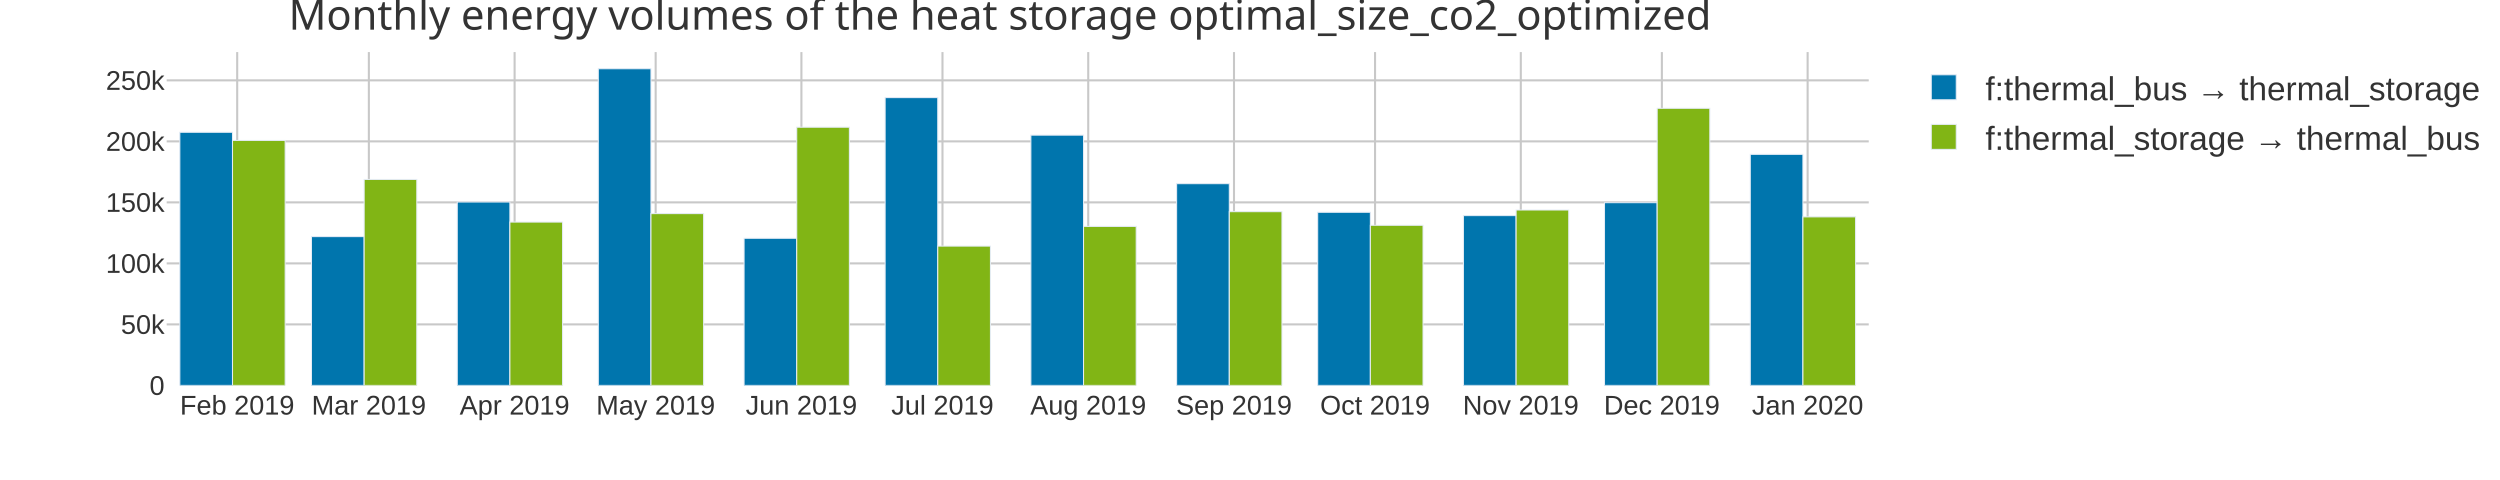
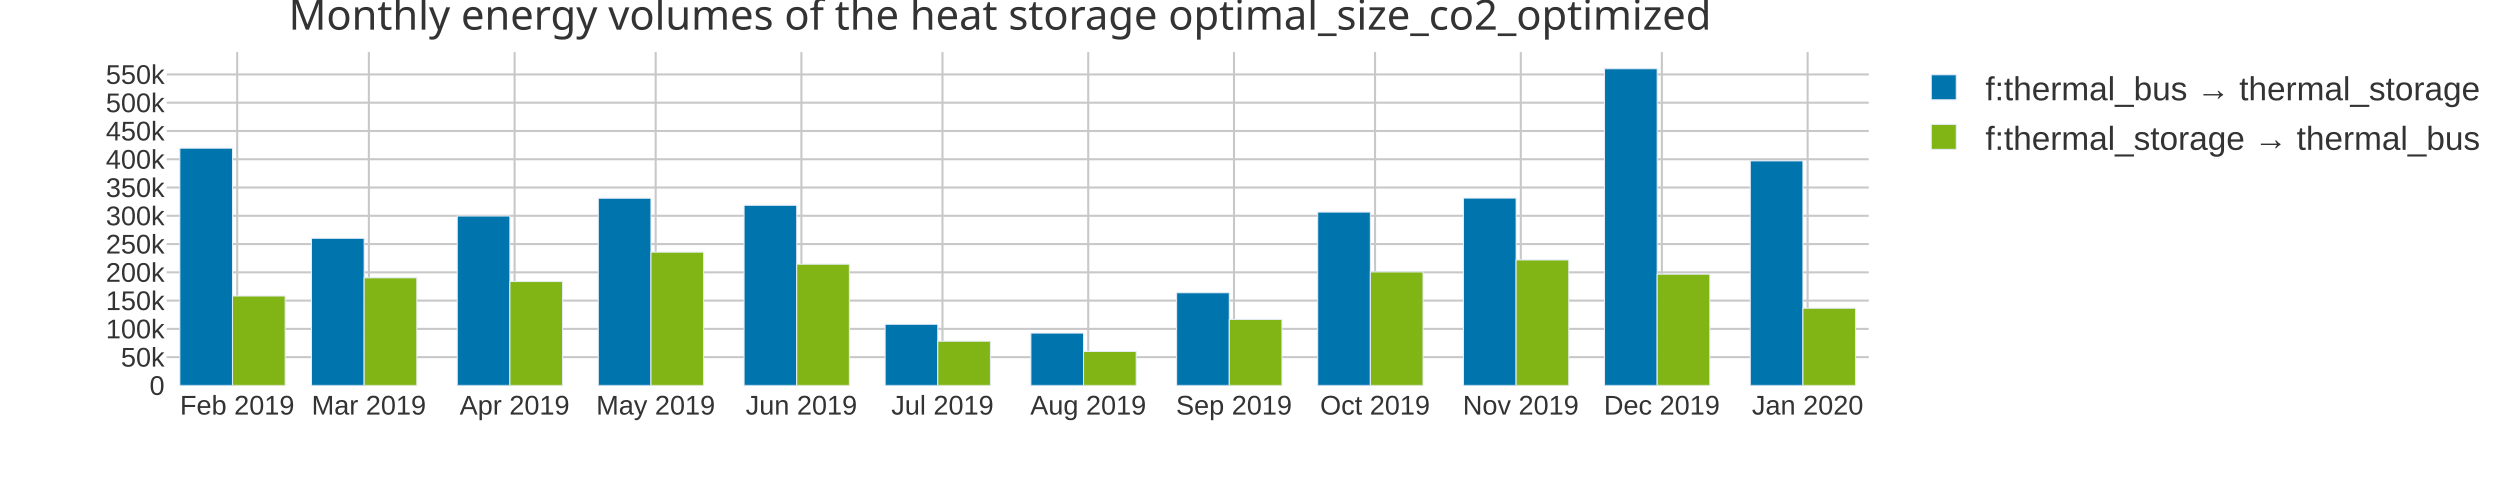
<svg xmlns="http://www.w3.org/2000/svg" class="main-svg" width="1200" height="230" style="" viewBox="0 0 1200 230">
  <rect x="0" y="0" width="1200" height="230" style="fill: rgb(255, 255, 255); fill-opacity: 1;" />
-   <defs id="defs-8566e6">
+   <defs id="defs-a9508b">
    <g class="clips">
-       <clipPath id="clip8566e6xyplot" class="plotclip">
+       <clipPath id="clipa9508bxyplot" class="plotclip">
        <rect width="817" height="160" />
      </clipPath>
-       <clipPath class="axesclip" id="clip8566e6x">
+       <clipPath class="axesclip" id="clipa9508bx">
        <rect x="80" y="0" width="817" height="230" />
      </clipPath>
-       <clipPath class="axesclip" id="clip8566e6y">
+       <clipPath class="axesclip" id="clipa9508by">
        <rect x="0" y="25" width="1200" height="160" />
      </clipPath>
-       <clipPath class="axesclip" id="clip8566e6xy">
+       <clipPath class="axesclip" id="clipa9508bxy">
        <rect x="80" y="25" width="817" height="160" />
      </clipPath>
    </g>
    <g class="gradients" />
    <g class="patterns" />
  </defs>
  <g class="bglayer" />
  <g class="layer-below">
    <g class="imagelayer" />
    <g class="shapelayer" />
  </g>
  <g class="cartesianlayer">
    <g class="subplot xy">
      <g class="layer-subplot">
        <g class="shapelayer" />
        <g class="imagelayer" />
      </g>
      <g class="minor-gridlayer">
        <g class="x" />
        <g class="y" />
      </g>
      <g class="gridlayer">
        <g class="x">
          <path class="xgrid crisp" transform="translate(113.85,0)" d="M0,25v160" style="stroke: rgb(200, 200, 200); stroke-opacity: 1; stroke-width: 1px;" />
          <path class="xgrid crisp" transform="translate(177.05,0)" d="M0,25v160" style="stroke: rgb(200, 200, 200); stroke-opacity: 1; stroke-width: 1px;" />
          <path class="xgrid crisp" transform="translate(247.01,0)" d="M0,25v160" style="stroke: rgb(200, 200, 200); stroke-opacity: 1; stroke-width: 1px;" />
          <path class="xgrid crisp" transform="translate(314.72,0)" d="M0,25v160" style="stroke: rgb(200, 200, 200); stroke-opacity: 1; stroke-width: 1px;" />
          <path class="xgrid crisp" transform="translate(384.68,0)" d="M0,25v160" style="stroke: rgb(200, 200, 200); stroke-opacity: 1; stroke-width: 1px;" />
          <path class="xgrid crisp" transform="translate(452.39,0)" d="M0,25v160" style="stroke: rgb(200, 200, 200); stroke-opacity: 1; stroke-width: 1px;" />
          <path class="xgrid crisp" transform="translate(522.35,0)" d="M0,25v160" style="stroke: rgb(200, 200, 200); stroke-opacity: 1; stroke-width: 1px;" />
          <path class="xgrid crisp" transform="translate(592.32,0)" d="M0,25v160" style="stroke: rgb(200, 200, 200); stroke-opacity: 1; stroke-width: 1px;" />
          <path class="xgrid crisp" transform="translate(660.02,0)" d="M0,25v160" style="stroke: rgb(200, 200, 200); stroke-opacity: 1; stroke-width: 1px;" />
          <path class="xgrid crisp" transform="translate(729.99,0)" d="M0,25v160" style="stroke: rgb(200, 200, 200); stroke-opacity: 1; stroke-width: 1px;" />
          <path class="xgrid crisp" transform="translate(797.7,0)" d="M0,25v160" style="stroke: rgb(200, 200, 200); stroke-opacity: 1; stroke-width: 1px;" />
          <path class="xgrid crisp" transform="translate(867.66,0)" d="M0,25v160" style="stroke: rgb(200, 200, 200); stroke-opacity: 1; stroke-width: 1px;" />
        </g>
        <g class="y">
-           <path class="ygrid crisp" transform="translate(0,155.71)" d="M80,0h817" style="stroke: rgb(200, 200, 200); stroke-opacity: 1; stroke-width: 1px;" />
-           <path class="ygrid crisp" transform="translate(0,126.43)" d="M80,0h817" style="stroke: rgb(200, 200, 200); stroke-opacity: 1; stroke-width: 1px;" />
-           <path class="ygrid crisp" transform="translate(0,97.14)" d="M80,0h817" style="stroke: rgb(200, 200, 200); stroke-opacity: 1; stroke-width: 1px;" />
-           <path class="ygrid crisp" transform="translate(0,67.86)" d="M80,0h817" style="stroke: rgb(200, 200, 200); stroke-opacity: 1; stroke-width: 1px;" />
-           <path class="ygrid crisp" transform="translate(0,38.57)" d="M80,0h817" style="stroke: rgb(200, 200, 200); stroke-opacity: 1; stroke-width: 1px;" />
+           <path class="ygrid crisp" transform="translate(0,171.43)" d="M80,0h817" style="stroke: rgb(200, 200, 200); stroke-opacity: 1; stroke-width: 1px;" />
+           <path class="ygrid crisp" transform="translate(0,157.86)" d="M80,0h817" style="stroke: rgb(200, 200, 200); stroke-opacity: 1; stroke-width: 1px;" />
+           <path class="ygrid crisp" transform="translate(0,144.29)" d="M80,0h817" style="stroke: rgb(200, 200, 200); stroke-opacity: 1; stroke-width: 1px;" />
+           <path class="ygrid crisp" transform="translate(0,130.72)" d="M80,0h817" style="stroke: rgb(200, 200, 200); stroke-opacity: 1; stroke-width: 1px;" />
+           <path class="ygrid crisp" transform="translate(0,117.15)" d="M80,0h817" style="stroke: rgb(200, 200, 200); stroke-opacity: 1; stroke-width: 1px;" />
+           <path class="ygrid crisp" transform="translate(0,103.58)" d="M80,0h817" style="stroke: rgb(200, 200, 200); stroke-opacity: 1; stroke-width: 1px;" />
+           <path class="ygrid crisp" transform="translate(0,90.01)" d="M80,0h817" style="stroke: rgb(200, 200, 200); stroke-opacity: 1; stroke-width: 1px;" />
+           <path class="ygrid crisp" transform="translate(0,76.44)" d="M80,0h817" style="stroke: rgb(200, 200, 200); stroke-opacity: 1; stroke-width: 1px;" />
+           <path class="ygrid crisp" transform="translate(0,62.87)" d="M80,0h817" style="stroke: rgb(200, 200, 200); stroke-opacity: 1; stroke-width: 1px;" />
+           <path class="ygrid crisp" transform="translate(0,49.3)" d="M80,0h817" style="stroke: rgb(200, 200, 200); stroke-opacity: 1; stroke-width: 1px;" />
+           <path class="ygrid crisp" transform="translate(0,35.73)" d="M80,0h817" style="stroke: rgb(200, 200, 200); stroke-opacity: 1; stroke-width: 1px;" />
        </g>
      </g>
      <g class="zerolinelayer">
        <path class="yzl zl crisp" transform="translate(0,185)" d="M80,0h817" style="stroke: rgb(255, 255, 255); stroke-opacity: 1; stroke-width: 2px;" />
      </g>
      <path class="xlines-below" />
      <path class="ylines-below" />
      <g class="overlines-below" />
      <g class="xaxislayer-below" />
      <g class="yaxislayer-below" />
      <g class="overaxes-below" />
-       <g class="plot" transform="translate(80,25)" clip-path="url(#clip8566e6xyplot)">
+       <g class="plot" transform="translate(80,25)" clip-path="url(#clipa9508bxyplot)">
        <g class="barlayer mlayer">
          <g class="trace bars" style="opacity: 1;">
            <g class="points">
              <g class="point">
-                 <path d="M6.32,160V38.48H31.6V160Z" style="vector-effect: none; opacity: 1; stroke-width: 0.5px; fill: rgb(0, 117, 173); fill-opacity: 1; stroke: rgb(229, 236, 246); stroke-opacity: 1;" />
-               </g>
-               <g class="point">
-                 <path d="M69.51,160V88.56H94.79V160Z" style="vector-effect: none; opacity: 1; stroke-width: 0.5px; fill: rgb(0, 117, 173); fill-opacity: 1; stroke: rgb(229, 236, 246); stroke-opacity: 1;" />
-               </g>
-               <g class="point">
-                 <path d="M139.48,160V71.98H164.75V160Z" style="vector-effect: none; opacity: 1; stroke-width: 0.5px; fill: rgb(0, 117, 173); fill-opacity: 1; stroke: rgb(229, 236, 246); stroke-opacity: 1;" />
-               </g>
-               <g class="point">
-                 <path d="M207.18,160V8H232.46V160Z" style="vector-effect: none; opacity: 1; stroke-width: 0.5px; fill: rgb(0, 117, 173); fill-opacity: 1; stroke: rgb(229, 236, 246); stroke-opacity: 1;" />
-               </g>
-               <g class="point">
-                 <path d="M277.15,160V89.38H302.43V160Z" style="vector-effect: none; opacity: 1; stroke-width: 0.5px; fill: rgb(0, 117, 173); fill-opacity: 1; stroke: rgb(229, 236, 246); stroke-opacity: 1;" />
-               </g>
-               <g class="point">
-                 <path d="M344.86,160V21.85H370.13V160Z" style="vector-effect: none; opacity: 1; stroke-width: 0.5px; fill: rgb(0, 117, 173); fill-opacity: 1; stroke: rgb(229, 236, 246); stroke-opacity: 1;" />
-               </g>
-               <g class="point">
-                 <path d="M414.82,160V39.87H440.1V160Z" style="vector-effect: none; opacity: 1; stroke-width: 0.5px; fill: rgb(0, 117, 173); fill-opacity: 1; stroke: rgb(229, 236, 246); stroke-opacity: 1;" />
-               </g>
-               <g class="point">
-                 <path d="M484.78,160V63.16H510.06V160Z" style="vector-effect: none; opacity: 1; stroke-width: 0.5px; fill: rgb(0, 117, 173); fill-opacity: 1; stroke: rgb(229, 236, 246); stroke-opacity: 1;" />
-               </g>
-               <g class="point">
-                 <path d="M552.49,160V76.89H577.77V160Z" style="vector-effect: none; opacity: 1; stroke-width: 0.5px; fill: rgb(0, 117, 173); fill-opacity: 1; stroke: rgb(229, 236, 246); stroke-opacity: 1;" />
-               </g>
-               <g class="point">
-                 <path d="M622.45,160V78.5H647.73V160Z" style="vector-effect: none; opacity: 1; stroke-width: 0.5px; fill: rgb(0, 117, 173); fill-opacity: 1; stroke: rgb(229, 236, 246); stroke-opacity: 1;" />
-               </g>
-               <g class="point">
-                 <path d="M690.16,160V72.29H715.44V160Z" style="vector-effect: none; opacity: 1; stroke-width: 0.5px; fill: rgb(0, 117, 173); fill-opacity: 1; stroke: rgb(229, 236, 246); stroke-opacity: 1;" />
-               </g>
-               <g class="point">
-                 <path d="M760.13,160V49.08H785.4V160Z" style="vector-effect: none; opacity: 1; stroke-width: 0.5px; fill: rgb(0, 117, 173); fill-opacity: 1; stroke: rgb(229, 236, 246); stroke-opacity: 1;" />
+                 <path d="M6.32,160V46.12H31.6V160Z" style="vector-effect: none; opacity: 1; stroke-width: 0.5px; fill: rgb(0, 117, 173); fill-opacity: 1; stroke: rgb(229, 236, 246); stroke-opacity: 1;" />
+               </g>
+               <g class="point">
+                 <path d="M69.51,160V89.38H94.79V160Z" style="vector-effect: none; opacity: 1; stroke-width: 0.5px; fill: rgb(0, 117, 173); fill-opacity: 1; stroke: rgb(229, 236, 246); stroke-opacity: 1;" />
+               </g>
+               <g class="point">
+                 <path d="M139.48,160V78.68H164.75V160Z" style="vector-effect: none; opacity: 1; stroke-width: 0.5px; fill: rgb(0, 117, 173); fill-opacity: 1; stroke: rgb(229, 236, 246); stroke-opacity: 1;" />
+               </g>
+               <g class="point">
+                 <path d="M207.18,160V70.14H232.46V160Z" style="vector-effect: none; opacity: 1; stroke-width: 0.5px; fill: rgb(0, 117, 173); fill-opacity: 1; stroke: rgb(229, 236, 246); stroke-opacity: 1;" />
+               </g>
+               <g class="point">
+                 <path d="M277.15,160V73.53H302.43V160Z" style="vector-effect: none; opacity: 1; stroke-width: 0.5px; fill: rgb(0, 117, 173); fill-opacity: 1; stroke: rgb(229, 236, 246); stroke-opacity: 1;" />
+               </g>
+               <g class="point">
+                 <path d="M344.86,160V130.66H370.13V160Z" style="vector-effect: none; opacity: 1; stroke-width: 0.5px; fill: rgb(0, 117, 173); fill-opacity: 1; stroke: rgb(229, 236, 246); stroke-opacity: 1;" />
+               </g>
+               <g class="point">
+                 <path d="M414.82,160V134.87H440.1V160Z" style="vector-effect: none; opacity: 1; stroke-width: 0.5px; fill: rgb(0, 117, 173); fill-opacity: 1; stroke: rgb(229, 236, 246); stroke-opacity: 1;" />
+               </g>
+               <g class="point">
+                 <path d="M484.78,160V115.53H510.06V160Z" style="vector-effect: none; opacity: 1; stroke-width: 0.5px; fill: rgb(0, 117, 173); fill-opacity: 1; stroke: rgb(229, 236, 246); stroke-opacity: 1;" />
+               </g>
+               <g class="point">
+                 <path d="M552.49,160V76.79H577.77V160Z" style="vector-effect: none; opacity: 1; stroke-width: 0.5px; fill: rgb(0, 117, 173); fill-opacity: 1; stroke: rgb(229, 236, 246); stroke-opacity: 1;" />
+               </g>
+               <g class="point">
+                 <path d="M622.45,160V70.08H647.73V160Z" style="vector-effect: none; opacity: 1; stroke-width: 0.5px; fill: rgb(0, 117, 173); fill-opacity: 1; stroke: rgb(229, 236, 246); stroke-opacity: 1;" />
+               </g>
+               <g class="point">
+                 <path d="M690.16,160V8H715.44V160Z" style="vector-effect: none; opacity: 1; stroke-width: 0.5px; fill: rgb(0, 117, 173); fill-opacity: 1; stroke: rgb(229, 236, 246); stroke-opacity: 1;" />
+               </g>
+               <g class="point">
+                 <path d="M760.13,160V52.21H785.4V160Z" style="vector-effect: none; opacity: 1; stroke-width: 0.5px; fill: rgb(0, 117, 173); fill-opacity: 1; stroke: rgb(229, 236, 246); stroke-opacity: 1;" />
              </g>
            </g>
          </g>
          <g class="trace bars" style="opacity: 1;">
            <g class="points">
              <g class="point">
-                 <path d="M31.6,160V42.41H56.87V160Z" style="vector-effect: none; opacity: 1; stroke-width: 0.5px; fill: rgb(129, 181, 21); fill-opacity: 1; stroke: rgb(229, 236, 246); stroke-opacity: 1;" />
-               </g>
-               <g class="point">
-                 <path d="M94.79,160V61.13H120.07V160Z" style="vector-effect: none; opacity: 1; stroke-width: 0.5px; fill: rgb(129, 181, 21); fill-opacity: 1; stroke: rgb(229, 236, 246); stroke-opacity: 1;" />
-               </g>
-               <g class="point">
-                 <path d="M164.75,160V81.6H190.03V160Z" style="vector-effect: none; opacity: 1; stroke-width: 0.5px; fill: rgb(129, 181, 21); fill-opacity: 1; stroke: rgb(229, 236, 246); stroke-opacity: 1;" />
-               </g>
-               <g class="point">
-                 <path d="M232.46,160V77.53H257.74V160Z" style="vector-effect: none; opacity: 1; stroke-width: 0.5px; fill: rgb(129, 181, 21); fill-opacity: 1; stroke: rgb(229, 236, 246); stroke-opacity: 1;" />
-               </g>
-               <g class="point">
-                 <path d="M302.43,160V36.06H327.7V160Z" style="vector-effect: none; opacity: 1; stroke-width: 0.5px; fill: rgb(129, 181, 21); fill-opacity: 1; stroke: rgb(229, 236, 246); stroke-opacity: 1;" />
-               </g>
-               <g class="point">
-                 <path d="M370.13,160V93.13H395.41V160Z" style="vector-effect: none; opacity: 1; stroke-width: 0.5px; fill: rgb(129, 181, 21); fill-opacity: 1; stroke: rgb(229, 236, 246); stroke-opacity: 1;" />
-               </g>
-               <g class="point">
-                 <path d="M440.1,160V83.68H465.37V160Z" style="vector-effect: none; opacity: 1; stroke-width: 0.5px; fill: rgb(129, 181, 21); fill-opacity: 1; stroke: rgb(229, 236, 246); stroke-opacity: 1;" />
-               </g>
-               <g class="point">
-                 <path d="M510.06,160V76.6H535.34V160Z" style="vector-effect: none; opacity: 1; stroke-width: 0.5px; fill: rgb(129, 181, 21); fill-opacity: 1; stroke: rgb(229, 236, 246); stroke-opacity: 1;" />
-               </g>
-               <g class="point">
-                 <path d="M577.77,160V83.14H603.05V160Z" style="vector-effect: none; opacity: 1; stroke-width: 0.5px; fill: rgb(129, 181, 21); fill-opacity: 1; stroke: rgb(229, 236, 246); stroke-opacity: 1;" />
-               </g>
-               <g class="point">
-                 <path d="M647.73,160V75.81H673.01V160Z" style="vector-effect: none; opacity: 1; stroke-width: 0.5px; fill: rgb(129, 181, 21); fill-opacity: 1; stroke: rgb(229, 236, 246); stroke-opacity: 1;" />
-               </g>
-               <g class="point">
-                 <path d="M715.44,160V26.98H740.72V160Z" style="vector-effect: none; opacity: 1; stroke-width: 0.5px; fill: rgb(129, 181, 21); fill-opacity: 1; stroke: rgb(229, 236, 246); stroke-opacity: 1;" />
-               </g>
-               <g class="point">
-                 <path d="M785.4,160V79.1H810.68V160Z" style="vector-effect: none; opacity: 1; stroke-width: 0.5px; fill: rgb(129, 181, 21); fill-opacity: 1; stroke: rgb(229, 236, 246); stroke-opacity: 1;" />
+                 <path d="M31.6,160V117.08H56.87V160Z" style="vector-effect: none; opacity: 1; stroke-width: 0.5px; fill: rgb(129, 181, 21); fill-opacity: 1; stroke: rgb(229, 236, 246); stroke-opacity: 1;" />
+               </g>
+               <g class="point">
+                 <path d="M94.79,160V108.35H120.07V160Z" style="vector-effect: none; opacity: 1; stroke-width: 0.5px; fill: rgb(129, 181, 21); fill-opacity: 1; stroke: rgb(229, 236, 246); stroke-opacity: 1;" />
+               </g>
+               <g class="point">
+                 <path d="M164.75,160V110.15H190.03V160Z" style="vector-effect: none; opacity: 1; stroke-width: 0.5px; fill: rgb(129, 181, 21); fill-opacity: 1; stroke: rgb(229, 236, 246); stroke-opacity: 1;" />
+               </g>
+               <g class="point">
+                 <path d="M232.46,160V96.02H257.74V160Z" style="vector-effect: none; opacity: 1; stroke-width: 0.5px; fill: rgb(129, 181, 21); fill-opacity: 1; stroke: rgb(229, 236, 246); stroke-opacity: 1;" />
+               </g>
+               <g class="point">
+                 <path d="M302.43,160V101.81H327.7V160Z" style="vector-effect: none; opacity: 1; stroke-width: 0.5px; fill: rgb(129, 181, 21); fill-opacity: 1; stroke: rgb(229, 236, 246); stroke-opacity: 1;" />
+               </g>
+               <g class="point">
+                 <path d="M370.13,160V138.79H395.41V160Z" style="vector-effect: none; opacity: 1; stroke-width: 0.5px; fill: rgb(129, 181, 21); fill-opacity: 1; stroke: rgb(229, 236, 246); stroke-opacity: 1;" />
+               </g>
+               <g class="point">
+                 <path d="M440.1,160V143.7H465.37V160Z" style="vector-effect: none; opacity: 1; stroke-width: 0.5px; fill: rgb(129, 181, 21); fill-opacity: 1; stroke: rgb(229, 236, 246); stroke-opacity: 1;" />
+               </g>
+               <g class="point">
+                 <path d="M510.06,160V128.31H535.34V160Z" style="vector-effect: none; opacity: 1; stroke-width: 0.5px; fill: rgb(129, 181, 21); fill-opacity: 1; stroke: rgb(229, 236, 246); stroke-opacity: 1;" />
+               </g>
+               <g class="point">
+                 <path d="M577.77,160V105.53H603.05V160Z" style="vector-effect: none; opacity: 1; stroke-width: 0.5px; fill: rgb(129, 181, 21); fill-opacity: 1; stroke: rgb(229, 236, 246); stroke-opacity: 1;" />
+               </g>
+               <g class="point">
+                 <path d="M647.73,160V99.77H673.01V160Z" style="vector-effect: none; opacity: 1; stroke-width: 0.5px; fill: rgb(129, 181, 21); fill-opacity: 1; stroke: rgb(229, 236, 246); stroke-opacity: 1;" />
+               </g>
+               <g class="point">
+                 <path d="M715.44,160V106.6H740.72V160Z" style="vector-effect: none; opacity: 1; stroke-width: 0.5px; fill: rgb(129, 181, 21); fill-opacity: 1; stroke: rgb(229, 236, 246); stroke-opacity: 1;" />
+               </g>
+               <g class="point">
+                 <path d="M785.4,160V122.93H810.68V160Z" style="vector-effect: none; opacity: 1; stroke-width: 0.5px; fill: rgb(129, 181, 21); fill-opacity: 1; stroke: rgb(229, 236, 246); stroke-opacity: 1;" />
              </g>
            </g>
          </g>
        </g>
      </g>
      <g class="overplot" />
      <path class="xlines-above crisp" d="M0,0" style="fill: none;" />
      <path class="ylines-above crisp" d="M0,0" style="fill: none;" />
      <g class="overlines-above" />
      <g class="xaxislayer-above">
        <g class="xtick">
          <text text-anchor="middle" x="0" y="199" transform="translate(113.85,0)" style="font-family: Arial; font-size: 13px; fill: rgb(51, 51, 51); fill-opacity: 1; white-space: pre; opacity: 1;">Feb 2019</text>
        </g>
        <g class="xtick">
          <text text-anchor="middle" x="0" y="199" style="font-family: Arial; font-size: 13px; fill: rgb(51, 51, 51); fill-opacity: 1; white-space: pre; opacity: 1;" transform="translate(177.05,0)">Mar 2019</text>
        </g>
        <g class="xtick">
          <text text-anchor="middle" x="0" y="199" style="font-family: Arial; font-size: 13px; fill: rgb(51, 51, 51); fill-opacity: 1; white-space: pre; opacity: 1;" transform="translate(247.01,0)">Apr 2019</text>
        </g>
        <g class="xtick">
          <text text-anchor="middle" x="0" y="199" style="font-family: Arial; font-size: 13px; fill: rgb(51, 51, 51); fill-opacity: 1; white-space: pre; opacity: 1;" transform="translate(314.72,0)">May 2019</text>
        </g>
        <g class="xtick">
          <text text-anchor="middle" x="0" y="199" style="font-family: Arial; font-size: 13px; fill: rgb(51, 51, 51); fill-opacity: 1; white-space: pre; opacity: 1;" transform="translate(384.68,0)">Jun 2019</text>
        </g>
        <g class="xtick">
          <text text-anchor="middle" x="0" y="199" style="font-family: Arial; font-size: 13px; fill: rgb(51, 51, 51); fill-opacity: 1; white-space: pre; opacity: 1;" transform="translate(452.39,0)">Jul 2019</text>
        </g>
        <g class="xtick">
          <text text-anchor="middle" x="0" y="199" style="font-family: Arial; font-size: 13px; fill: rgb(51, 51, 51); fill-opacity: 1; white-space: pre; opacity: 1;" transform="translate(522.35,0)">Aug 2019</text>
        </g>
        <g class="xtick">
          <text text-anchor="middle" x="0" y="199" style="font-family: Arial; font-size: 13px; fill: rgb(51, 51, 51); fill-opacity: 1; white-space: pre; opacity: 1;" transform="translate(592.32,0)">Sep 2019</text>
        </g>
        <g class="xtick">
          <text text-anchor="middle" x="0" y="199" style="font-family: Arial; font-size: 13px; fill: rgb(51, 51, 51); fill-opacity: 1; white-space: pre; opacity: 1;" transform="translate(660.02,0)">Oct 2019</text>
        </g>
        <g class="xtick">
          <text text-anchor="middle" x="0" y="199" style="font-family: Arial; font-size: 13px; fill: rgb(51, 51, 51); fill-opacity: 1; white-space: pre; opacity: 1;" transform="translate(729.99,0)">Nov 2019</text>
        </g>
        <g class="xtick">
          <text text-anchor="middle" x="0" y="199" style="font-family: Arial; font-size: 13px; fill: rgb(51, 51, 51); fill-opacity: 1; white-space: pre; opacity: 1;" transform="translate(797.7,0)">Dec 2019</text>
        </g>
        <g class="xtick">
          <text text-anchor="middle" x="0" y="199" style="font-family: Arial; font-size: 13px; fill: rgb(51, 51, 51); fill-opacity: 1; white-space: pre; opacity: 1;" transform="translate(867.66,0)">Jan 2020</text>
        </g>
      </g>
      <g class="yaxislayer-above">
        <g class="ytick">
          <text text-anchor="end" x="79" y="4.55" transform="translate(0,185)" style="font-family: Arial; font-size: 13px; fill: rgb(51, 51, 51); fill-opacity: 1; white-space: pre; opacity: 1;">0</text>
        </g>
        <g class="ytick">
-           <text text-anchor="end" x="79" y="4.55" style="font-family: Arial; font-size: 13px; fill: rgb(51, 51, 51); fill-opacity: 1; white-space: pre; opacity: 1;" transform="translate(0,155.71)">50k</text>
-         </g>
-         <g class="ytick">
-           <text text-anchor="end" x="79" y="4.55" style="font-family: Arial; font-size: 13px; fill: rgb(51, 51, 51); fill-opacity: 1; white-space: pre; opacity: 1;" transform="translate(0,126.43)">100k</text>
-         </g>
-         <g class="ytick">
-           <text text-anchor="end" x="79" y="4.55" style="font-family: Arial; font-size: 13px; fill: rgb(51, 51, 51); fill-opacity: 1; white-space: pre; opacity: 1;" transform="translate(0,97.14)">150k</text>
-         </g>
-         <g class="ytick">
-           <text text-anchor="end" x="79" y="4.55" style="font-family: Arial; font-size: 13px; fill: rgb(51, 51, 51); fill-opacity: 1; white-space: pre; opacity: 1;" transform="translate(0,67.86)">200k</text>
-         </g>
-         <g class="ytick">
-           <text text-anchor="end" x="79" y="4.55" style="font-family: Arial; font-size: 13px; fill: rgb(51, 51, 51); fill-opacity: 1; white-space: pre; opacity: 1;" transform="translate(0,38.57)">250k</text>
+           <text text-anchor="end" x="79" y="4.55" style="font-family: Arial; font-size: 13px; fill: rgb(51, 51, 51); fill-opacity: 1; white-space: pre; opacity: 1;" transform="translate(0,171.43)">50k</text>
+         </g>
+         <g class="ytick">
+           <text text-anchor="end" x="79" y="4.55" style="font-family: Arial; font-size: 13px; fill: rgb(51, 51, 51); fill-opacity: 1; white-space: pre; opacity: 1;" transform="translate(0,157.86)">100k</text>
+         </g>
+         <g class="ytick">
+           <text text-anchor="end" x="79" y="4.55" style="font-family: Arial; font-size: 13px; fill: rgb(51, 51, 51); fill-opacity: 1; white-space: pre; opacity: 1;" transform="translate(0,144.29)">150k</text>
+         </g>
+         <g class="ytick">
+           <text text-anchor="end" x="79" y="4.55" style="font-family: Arial; font-size: 13px; fill: rgb(51, 51, 51); fill-opacity: 1; white-space: pre; opacity: 1;" transform="translate(0,130.72)">200k</text>
+         </g>
+         <g class="ytick">
+           <text text-anchor="end" x="79" y="4.55" style="font-family: Arial; font-size: 13px; fill: rgb(51, 51, 51); fill-opacity: 1; white-space: pre; opacity: 1;" transform="translate(0,117.15)">250k</text>
+         </g>
+         <g class="ytick">
+           <text text-anchor="end" x="79" y="4.55" style="font-family: Arial; font-size: 13px; fill: rgb(51, 51, 51); fill-opacity: 1; white-space: pre; opacity: 1;" transform="translate(0,103.58)">300k</text>
+         </g>
+         <g class="ytick">
+           <text text-anchor="end" x="79" y="4.55" style="font-family: Arial; font-size: 13px; fill: rgb(51, 51, 51); fill-opacity: 1; white-space: pre; opacity: 1;" transform="translate(0,90.01)">350k</text>
+         </g>
+         <g class="ytick">
+           <text text-anchor="end" x="79" y="4.55" style="font-family: Arial; font-size: 13px; fill: rgb(51, 51, 51); fill-opacity: 1; white-space: pre; opacity: 1;" transform="translate(0,76.44)">400k</text>
+         </g>
+         <g class="ytick">
+           <text text-anchor="end" x="79" y="4.55" style="font-family: Arial; font-size: 13px; fill: rgb(51, 51, 51); fill-opacity: 1; white-space: pre; opacity: 1;" transform="translate(0,62.87)">450k</text>
+         </g>
+         <g class="ytick">
+           <text text-anchor="end" x="79" y="4.55" style="font-family: Arial; font-size: 13px; fill: rgb(51, 51, 51); fill-opacity: 1; white-space: pre; opacity: 1;" transform="translate(0,49.3)">500k</text>
+         </g>
+         <g class="ytick">
+           <text text-anchor="end" x="79" y="4.55" style="font-family: Arial; font-size: 13px; fill: rgb(51, 51, 51); fill-opacity: 1; white-space: pre; opacity: 1;" transform="translate(0,35.73)">550k</text>
        </g>
      </g>
      <g class="overaxes-above" />
    </g>
  </g>
  <g class="polarlayer" />
  <g class="smithlayer" />
  <g class="ternarylayer" />
  <g class="geolayer" />
  <g class="funnelarealayer" />
  <g class="pielayer" />
  <g class="iciclelayer" />
  <g class="treemaplayer" />
  <g class="sunburstlayer" />
  <g class="glimages" />
-   <defs id="topdefs-8566e6">
+   <defs id="topdefs-a9508b">
    <g class="clips" />
-     <clipPath id="legend8566e6">
+     <clipPath id="legenda9508b">
      <rect width="287" height="58" x="0" y="0" />
    </clipPath>
  </defs>
  <g class="layer-above">
    <g class="imagelayer" />
    <g class="shapelayer" />
  </g>
  <g class="infolayer">
    <g class="legend" pointer-events="all" transform="translate(913,25)">
      <rect class="bg" shape-rendering="crispEdges" width="287" height="58" x="0" y="0" style="stroke: rgb(68, 68, 68); stroke-opacity: 1; fill: rgb(255, 255, 255); fill-opacity: 1; stroke-width: 0px;" />
-       <g class="scrollbox" transform="" clip-path="url(#legend8566e6)">
+       <g class="scrollbox" transform="" clip-path="url(#legenda9508b)">
        <g class="groups">
          <g class="traces" transform="translate(0,16.9)" style="opacity: 1;">
            <text class="legendtext" text-anchor="start" x="40" y="6.24" style="font-family: Arial; font-size: 16px; fill: rgb(51, 51, 51); fill-opacity: 1; white-space: pre;">f:thermal_bus →  thermal_storage</text>
            <g class="layers" style="opacity: 1;">
              <g class="legendfill" />
              <g class="legendlines" />
              <g class="legendsymbols">
                <g class="legendpoints">
                  <path class="legendundefined" d="M6,6H-6V-6H6Z" transform="translate(20,0)" style="stroke-width: 0.5px; fill: rgb(0, 117, 173); fill-opacity: 1; stroke: rgb(229, 236, 246); stroke-opacity: 1;" />
                </g>
              </g>
            </g>
            <rect class="legendtoggle" x="0" y="-11.9" width="282" height="23.8" style="fill: rgb(0, 0, 0); fill-opacity: 0;" />
          </g>
          <g class="traces" transform="translate(0,40.7)" style="opacity: 1;">
            <text class="legendtext" text-anchor="start" x="40" y="6.24" style="font-family: Arial; font-size: 16px; fill: rgb(51, 51, 51); fill-opacity: 1; white-space: pre;">f:thermal_storage →  thermal_bus</text>
            <g class="layers" style="opacity: 1;">
              <g class="legendfill" />
              <g class="legendlines" />
              <g class="legendsymbols">
                <g class="legendpoints">
                  <path class="legendundefined" d="M6,6H-6V-6H6Z" transform="translate(20,0)" style="stroke-width: 0.5px; fill: rgb(129, 181, 21); fill-opacity: 1; stroke: rgb(229, 236, 246); stroke-opacity: 1;" />
                </g>
              </g>
            </g>
            <rect class="legendtoggle" x="0" y="-11.9" width="282" height="23.8" style="fill: rgb(0, 0, 0); fill-opacity: 0;" />
          </g>
        </g>
      </g>
      <rect class="scrollbar" rx="20" ry="3" width="0" height="0" x="0" y="0" style="fill: rgb(128, 139, 164); fill-opacity: 1;" />
    </g>
    <g class="g-gtitle">
      <text class="gtitle" x="480" y="0.23" text-anchor="middle" dy="0.7em" style="font-family: 'Arial Black'; font-size: 20px; fill: rgb(51, 51, 51); opacity: 1; font-weight: normal; white-space: pre;">Monthly energy volumes of the heat storage optimal_size_co2_optimized</text>
    </g>
    <g class="g-xtitle" />
    <g class="g-ytitle" />
  </g>
</svg>
